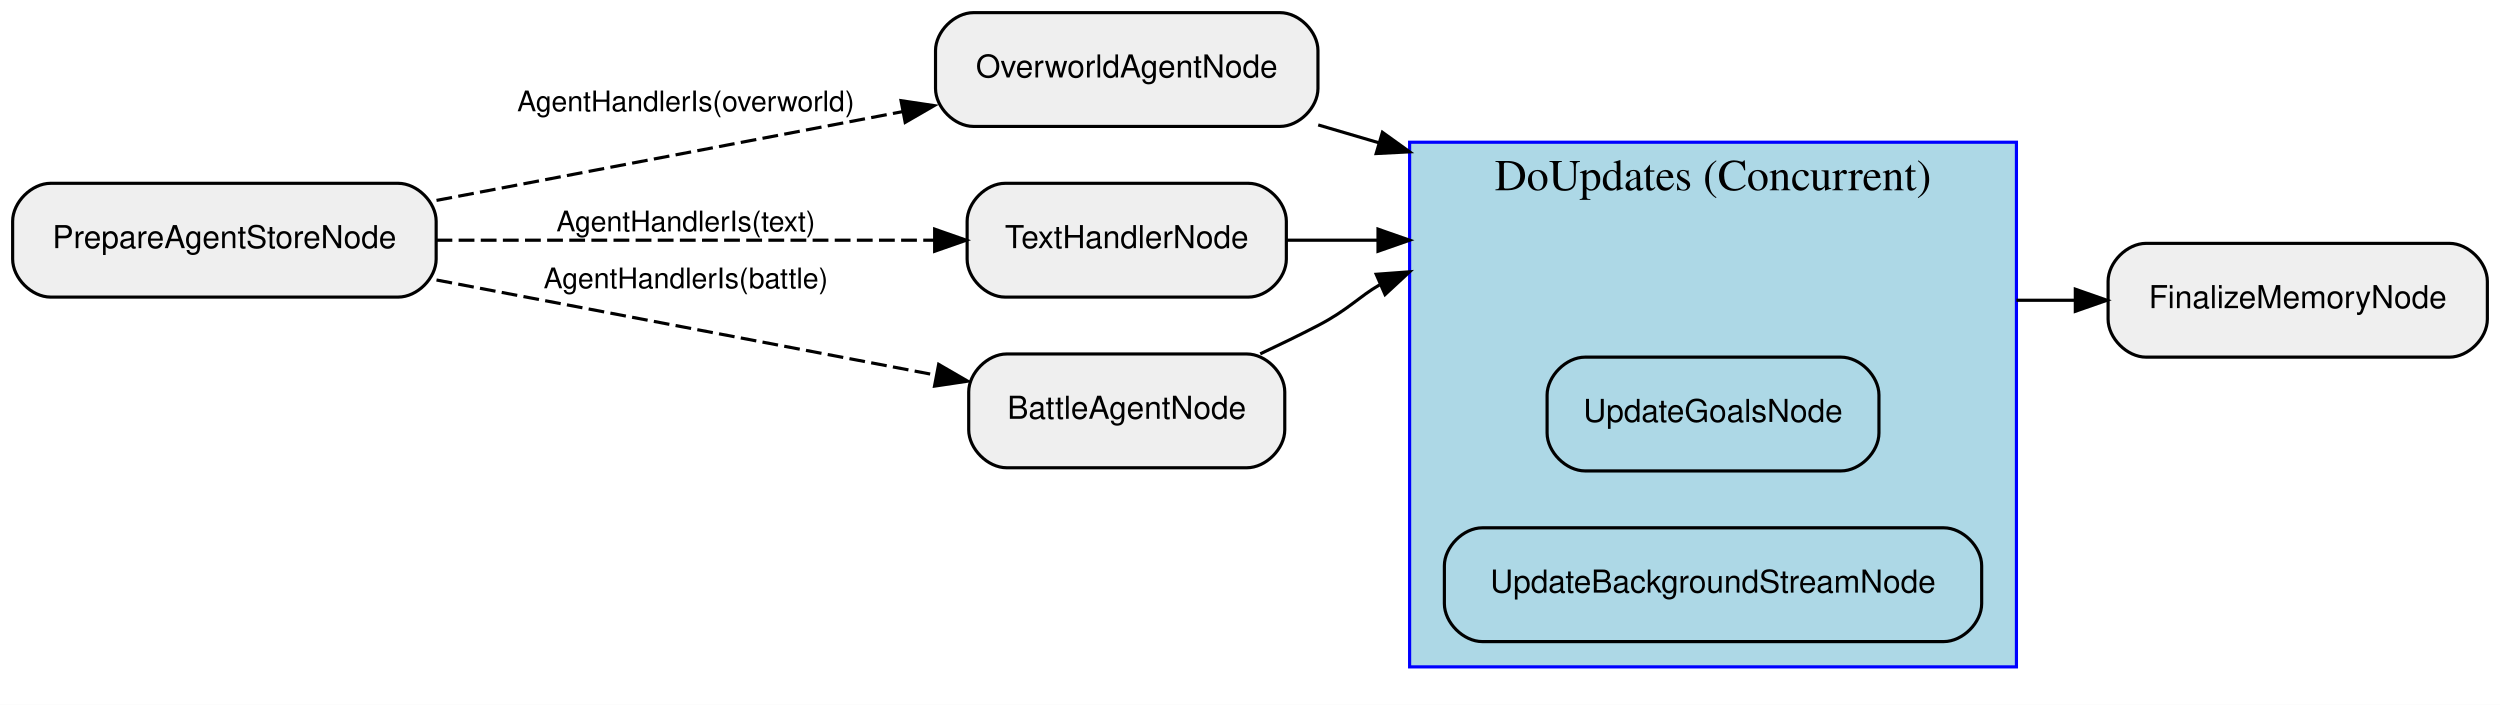
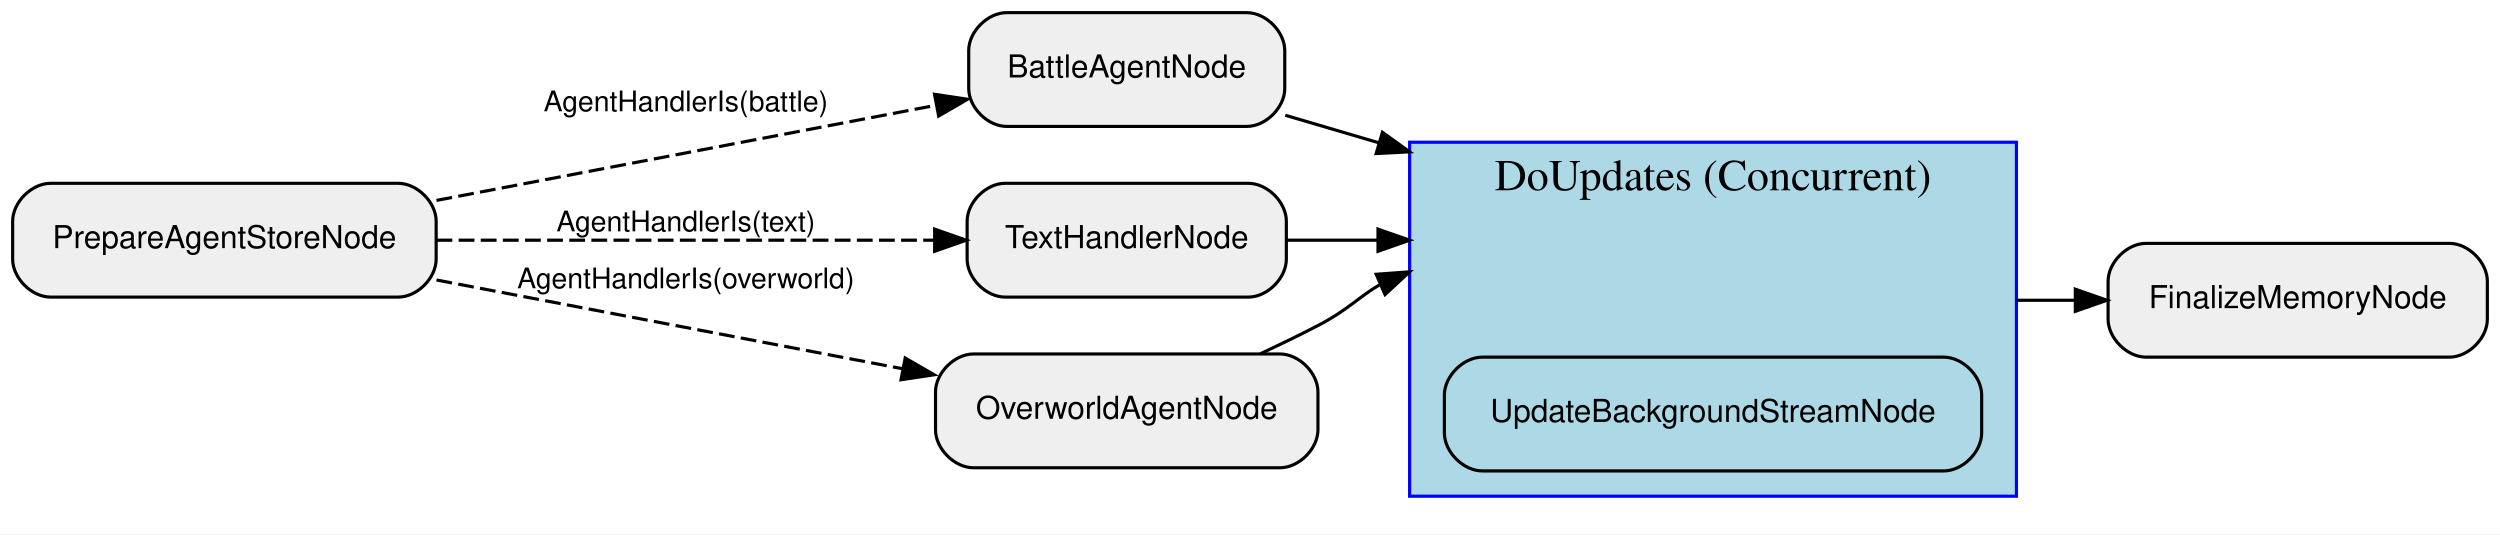
- <svg xmlns="http://www.w3.org/2000/svg" width="791pt" height="223pt" viewBox="0.00 0.00 791.00 223.00">
-   <g id="graph0" class="graph" transform="scale(1 1) rotate(0) translate(4 219)">
-     <polygon fill="white" stroke="transparent" points="-4,4 -4,-219 787,-219 787,4 -4,4" />
+ <svg xmlns="http://www.w3.org/2000/svg" width="791pt" height="169pt" viewBox="0.00 0.00 791.00 169.00">
+   <g id="graph0" class="graph" transform="scale(1 1) rotate(0) translate(4 165)">
+     <polygon fill="white" stroke="transparent" points="-4,4 -4,-165 787,-165 787,4 -4,4" />
    <g id="clust1" class="cluster">
-       <polygon fill="lightblue" stroke="blue" points="442,-8 442,-174 634,-174 634,-8 442,-8" />
-       <text text-anchor="middle" x="538" y="-158.8" font-family="Times,serif" font-size="14.00">DoUpdates (Concurrent)</text>
+       <polygon fill="lightblue" stroke="blue" points="442,-8 442,-120 634,-120 634,-8 442,-8" />
+       <text text-anchor="middle" x="538" y="-104.8" font-family="Times,serif" font-size="14.00">DoUpdates (Concurrent)</text>
    </g>
-     <g id="node6" class="node">
-       <path fill="#efefef" stroke="black" d="M771,-142C771,-142 675,-142 675,-142 669,-142 663,-136 663,-130 663,-130 663,-118 663,-118 663,-112 669,-106 675,-106 675,-106 771,-106 771,-106 777,-106 783,-112 783,-118 783,-118 783,-130 783,-130 783,-136 777,-142 771,-142" />
-       <text text-anchor="middle" x="723" y="-121.5" font-family="Helvetica,sans-Serif" font-size="10.00">FinalizeMemoryNode</text>
+     <g id="node4" class="node">
+       <path fill="#efefef" stroke="black" d="M771,-88C771,-88 675,-88 675,-88 669,-88 663,-82 663,-76 663,-76 663,-64 663,-64 663,-58 669,-52 675,-52 675,-52 771,-52 771,-52 777,-52 783,-58 783,-64 783,-64 783,-76 783,-76 783,-82 777,-88 771,-88" />
+       <text text-anchor="middle" x="723" y="-67.5" font-family="Helvetica,sans-Serif" font-size="10.00">FinalizeMemoryNode</text>
    </g>
    <g id="edge7" class="edge">
-       <path fill="none" stroke="black" d="M634,-124C640.19,-124 646.35,-124 652.38,-124" />
-       <polygon fill="black" stroke="black" points="652.63,-127.5 662.63,-124 652.63,-120.5 652.63,-127.5" />
+       <path fill="none" stroke="black" d="M634,-70C640.19,-70 646.35,-70 652.38,-70" />
+       <polygon fill="black" stroke="black" points="652.63,-73.5 662.63,-70 652.63,-66.5 652.63,-73.5" />
    </g>
    <g id="node3" class="node">
-       <path fill="lightblue" stroke="black" d="M578.5,-106C578.5,-106 497.5,-106 497.5,-106 491.5,-106 485.5,-100 485.5,-94 485.5,-94 485.5,-82 485.5,-82 485.5,-76 491.5,-70 497.5,-70 497.5,-70 578.5,-70 578.5,-70 584.5,-70 590.5,-76 590.5,-82 590.5,-82 590.5,-94 590.5,-94 590.5,-100 584.5,-106 578.5,-106" />
-       <text text-anchor="middle" x="538" y="-85.5" font-family="Helvetica,sans-Serif" font-size="10.00">UpdateGoalsNode</text>
-     </g>
-     <g id="node4" class="node">
      <path fill="lightblue" stroke="black" d="M611,-52C611,-52 465,-52 465,-52 459,-52 453,-46 453,-40 453,-40 453,-28 453,-28 453,-22 459,-16 465,-16 465,-16 611,-16 611,-16 617,-16 623,-22 623,-28 623,-28 623,-40 623,-40 623,-46 617,-52 611,-52" />
      <text text-anchor="middle" x="538" y="-31.5" font-family="Helvetica,sans-Serif" font-size="10.00">UpdateBackgroundStreamNode</text>
    </g>
    <g id="node5" class="node">
-       <path fill="#efefef" stroke="black" d="M401,-215C401,-215 304,-215 304,-215 298,-215 292,-209 292,-203 292,-203 292,-191 292,-191 292,-185 298,-179 304,-179 304,-179 401,-179 401,-179 407,-179 413,-185 413,-191 413,-191 413,-203 413,-203 413,-209 407,-215 401,-215" />
-       <text text-anchor="middle" x="352.5" y="-194.5" font-family="Helvetica,sans-Serif" font-size="10.00">OverworldAgentNode</text>
+       <path fill="#efefef" stroke="black" d="M390.5,-161C390.5,-161 314.5,-161 314.5,-161 308.5,-161 302.5,-155 302.5,-149 302.5,-149 302.5,-137 302.5,-137 302.5,-131 308.5,-125 314.5,-125 314.5,-125 390.5,-125 390.5,-125 396.5,-125 402.5,-131 402.5,-137 402.5,-137 402.5,-149 402.5,-149 402.5,-155 396.5,-161 390.5,-161" />
+       <text text-anchor="middle" x="352.5" y="-140.5" font-family="Helvetica,sans-Serif" font-size="10.00">BattleAgentNode</text>
+     </g>
+     <g id="edge5" class="edge">
+       <path fill="none" stroke="black" d="M402.67,-128.53C411.93,-125.8 421.93,-122.86 432.15,-119.85" />
+       <polygon fill="black" stroke="black" points="433.4,-123.14 442,-116.96 431.42,-116.42 433.4,-123.14" />
+     </g>
+     <g id="node6" class="node">
+       <path fill="#efefef" stroke="black" d="M391,-107C391,-107 314,-107 314,-107 308,-107 302,-101 302,-95 302,-95 302,-83 302,-83 302,-77 308,-71 314,-71 314,-71 391,-71 391,-71 397,-71 403,-77 403,-83 403,-83 403,-95 403,-95 403,-101 397,-107 391,-107" />
+       <text text-anchor="middle" x="352.5" y="-86.5" font-family="Helvetica,sans-Serif" font-size="10.00">TextHandlerNode</text>
+     </g>
+     <g id="edge4" class="edge">
+       <path fill="none" stroke="black" d="M403.16,-89C412.22,-89 421.99,-89 431.97,-89" />
+       <polygon fill="black" stroke="black" points="432,-92.5 442,-89 432,-85.5 432,-92.5" />
+     </g>
+     <g id="node7" class="node">
+       <path fill="#efefef" stroke="black" d="M401,-53C401,-53 304,-53 304,-53 298,-53 292,-47 292,-41 292,-41 292,-29 292,-29 292,-23 298,-17 304,-17 304,-17 401,-17 401,-17 407,-17 413,-23 413,-29 413,-29 413,-41 413,-41 413,-47 407,-53 401,-53" />
+       <text text-anchor="middle" x="352.5" y="-32.5" font-family="Helvetica,sans-Serif" font-size="10.00">OverworldAgentNode</text>
    </g>
    <g id="edge6" class="edge">
-       <path fill="none" stroke="black" d="M413.08,-179.47C419.32,-177.63 425.79,-175.73 432.34,-173.8" />
-       <polygon fill="black" stroke="black" points="433.4,-177.14 442,-170.96 431.42,-170.42 433.4,-177.14" />
-     </g>
-     <g id="node7" class="node">
-       <path fill="#efefef" stroke="black" d="M391,-161C391,-161 314,-161 314,-161 308,-161 302,-155 302,-149 302,-149 302,-137 302,-137 302,-131 308,-125 314,-125 314,-125 391,-125 391,-125 397,-125 403,-131 403,-137 403,-137 403,-149 403,-149 403,-155 397,-161 391,-161" />
-       <text text-anchor="middle" x="352.5" y="-140.5" font-family="Helvetica,sans-Serif" font-size="10.00">TextHandlerNode</text>
-     </g>
-     <g id="edge4" class="edge">
-       <path fill="none" stroke="black" d="M403.16,-143C412.22,-143 421.99,-143 431.97,-143" />
-       <polygon fill="black" stroke="black" points="432,-146.5 442,-143 432,-139.5 432,-146.5" />
+       <path fill="none" stroke="black" d="M394.74,-53.04C400.91,-55.93 407.16,-58.97 413,-62 422.53,-66.94 426.01,-71.15 432.48,-74.86" />
+       <polygon fill="black" stroke="black" points="431.43,-78.22 442,-79 434.23,-71.8 431.43,-78.22" />
    </g>
    <g id="node8" class="node">
-       <path fill="#efefef" stroke="black" d="M390.5,-107C390.5,-107 314.5,-107 314.5,-107 308.5,-107 302.5,-101 302.5,-95 302.5,-95 302.5,-83 302.5,-83 302.5,-77 308.5,-71 314.5,-71 314.5,-71 390.5,-71 390.5,-71 396.5,-71 402.5,-77 402.5,-83 402.5,-83 402.5,-95 402.5,-95 402.5,-101 396.5,-107 390.5,-107" />
-       <text text-anchor="middle" x="352.5" y="-86.5" font-family="Helvetica,sans-Serif" font-size="10.00">BattleAgentNode</text>
+       <path fill="#efefef" stroke="black" d="M122,-107C122,-107 12,-107 12,-107 6,-107 0,-101 0,-95 0,-95 0,-83 0,-83 0,-77 6,-71 12,-71 12,-71 122,-71 122,-71 128,-71 134,-77 134,-83 134,-83 134,-95 134,-95 134,-101 128,-107 122,-107" />
+       <text text-anchor="middle" x="67" y="-86.5" font-family="Helvetica,sans-Serif" font-size="10.00">PrepareAgentStoreNode</text>
    </g>
-     <g id="edge5" class="edge">
-       <path fill="none" stroke="black" d="M394.74,-107.04C400.91,-109.93 407.16,-112.97 413,-116 422.53,-120.94 426.01,-125.15 432.48,-128.86" />
-       <polygon fill="black" stroke="black" points="431.43,-132.22 442,-133 434.23,-125.8 431.43,-132.22" />
+     <g id="edge2" class="edge">
+       <path fill="none" stroke="black" stroke-dasharray="5,2" d="M134.11,-101.59C181.97,-110.71 246.11,-122.93 292.3,-131.72" />
+       <polygon fill="black" stroke="black" points="291.68,-135.17 302.16,-133.6 292.99,-128.29 291.68,-135.17" />
+       <text text-anchor="middle" x="213" y="-129.8" font-family="Helvetica,sans-Serif" font-size="9.00">AgentHandlerIs(battle)</text>
    </g>
-     <g id="node9" class="node">
-       <path fill="#efefef" stroke="black" d="M122,-161C122,-161 12,-161 12,-161 6,-161 0,-155 0,-149 0,-149 0,-137 0,-137 0,-131 6,-125 12,-125 12,-125 122,-125 122,-125 128,-125 134,-131 134,-137 134,-137 134,-149 134,-149 134,-155 128,-161 122,-161" />
-       <text text-anchor="middle" x="67" y="-140.5" font-family="Helvetica,sans-Serif" font-size="10.00">PrepareAgentStoreNode</text>
+     <g id="edge3" class="edge">
+       <path fill="none" stroke="black" stroke-dasharray="5,2" d="M134.11,-89C181.72,-89 245.43,-89 291.57,-89" />
+       <polygon fill="black" stroke="black" points="291.72,-92.5 301.72,-89 291.72,-85.5 291.72,-92.5" />
+       <text text-anchor="middle" x="213" y="-91.8" font-family="Helvetica,sans-Serif" font-size="9.00">AgentHandlerIs(text)</text>
    </g>
    <g id="edge1" class="edge">
-       <path fill="none" stroke="black" stroke-dasharray="5,2" d="M134.11,-155.59C178.38,-164.02 236.56,-175.11 281.59,-183.68" />
-       <polygon fill="black" stroke="black" points="281.09,-187.15 291.57,-185.58 282.4,-180.28 281.09,-187.15" />
-       <text text-anchor="middle" x="213" y="-183.8" font-family="Helvetica,sans-Serif" font-size="9.00">AgentHandlerIs(overworld)</text>
-     </g>
-     <g id="edge3" class="edge">
-       <path fill="none" stroke="black" stroke-dasharray="5,2" d="M134.11,-143C181.72,-143 245.43,-143 291.57,-143" />
-       <polygon fill="black" stroke="black" points="291.72,-146.5 301.72,-143 291.72,-139.5 291.72,-146.5" />
-       <text text-anchor="middle" x="213" y="-145.8" font-family="Helvetica,sans-Serif" font-size="9.00">AgentHandlerIs(text)</text>
-     </g>
-     <g id="edge2" class="edge">
-       <path fill="none" stroke="black" stroke-dasharray="5,2" d="M134.11,-130.41C181.97,-121.29 246.11,-109.07 292.3,-100.28" />
-       <polygon fill="black" stroke="black" points="292.99,-103.71 302.16,-98.4 291.68,-96.83 292.99,-103.71" />
-       <text text-anchor="middle" x="213" y="-127.8" font-family="Helvetica,sans-Serif" font-size="9.00">AgentHandlerIs(battle)</text>
+       <path fill="none" stroke="black" stroke-dasharray="5,2" d="M134.11,-76.41C178.38,-67.98 236.56,-56.89 281.59,-48.32" />
+       <polygon fill="black" stroke="black" points="282.4,-51.72 291.57,-46.42 281.09,-44.85 282.4,-51.72" />
+       <text text-anchor="middle" x="213" y="-73.8" font-family="Helvetica,sans-Serif" font-size="9.00">AgentHandlerIs(overworld)</text>
    </g>
  </g>
</svg>
